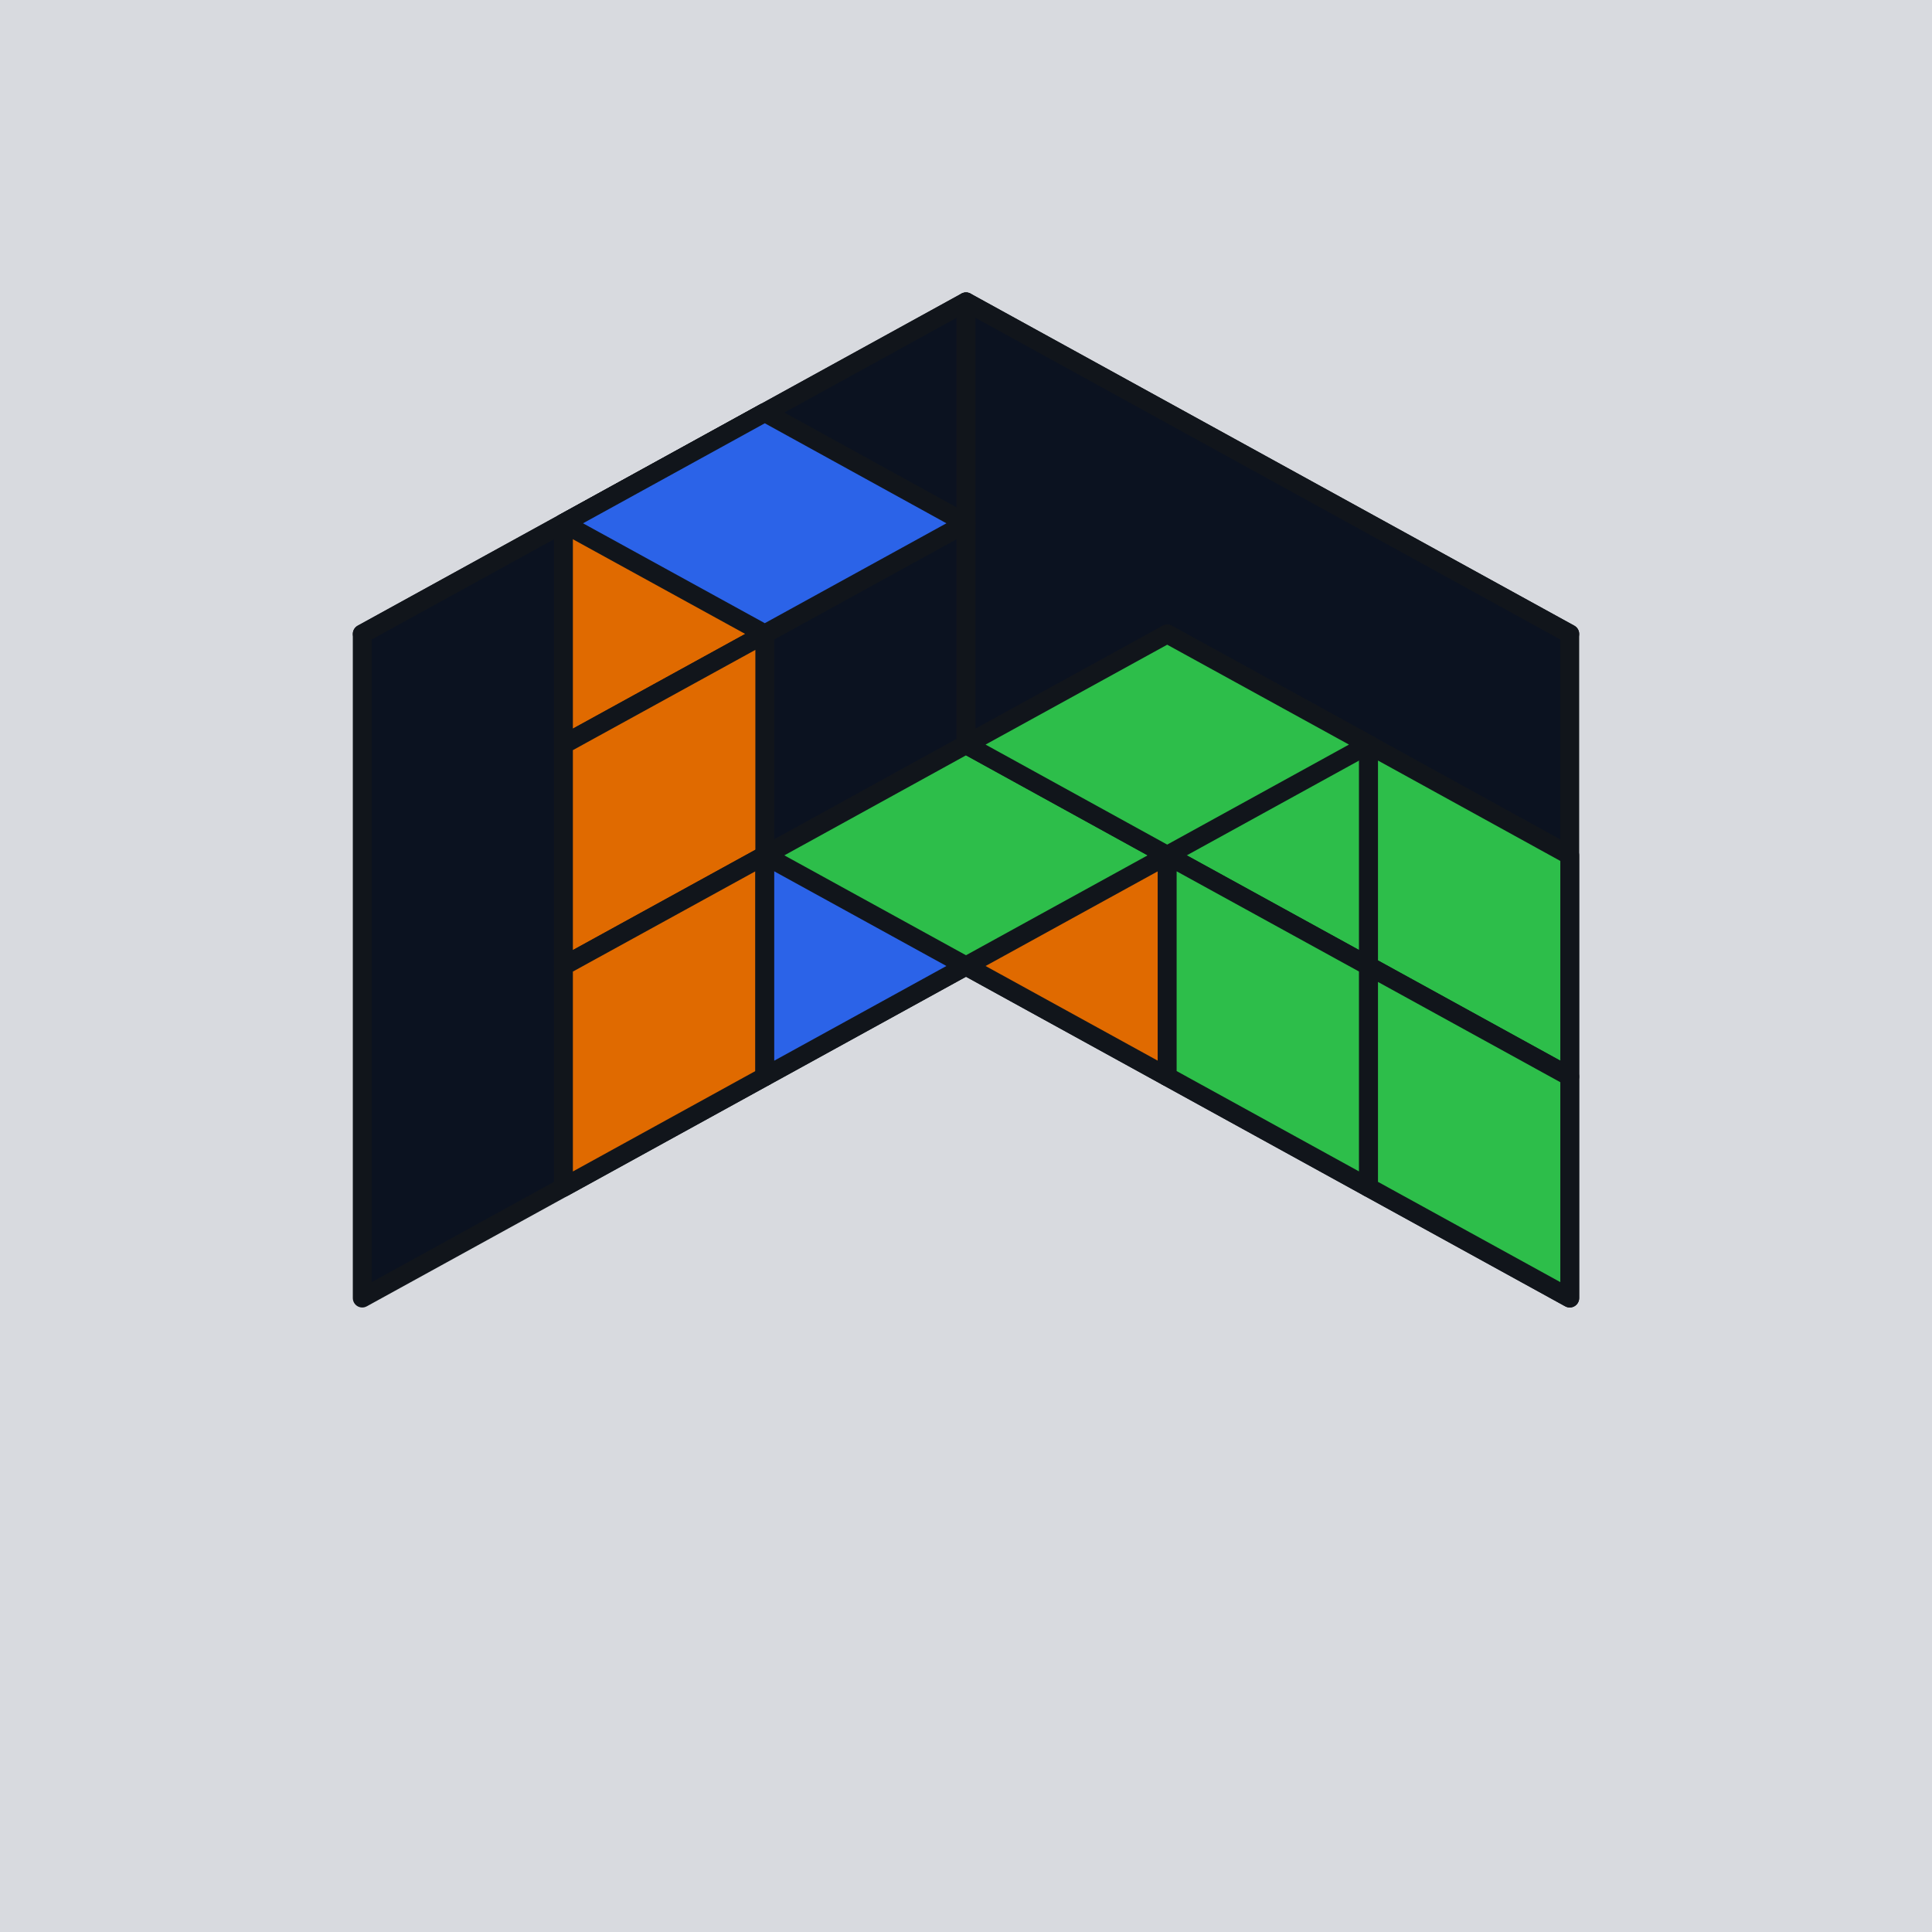
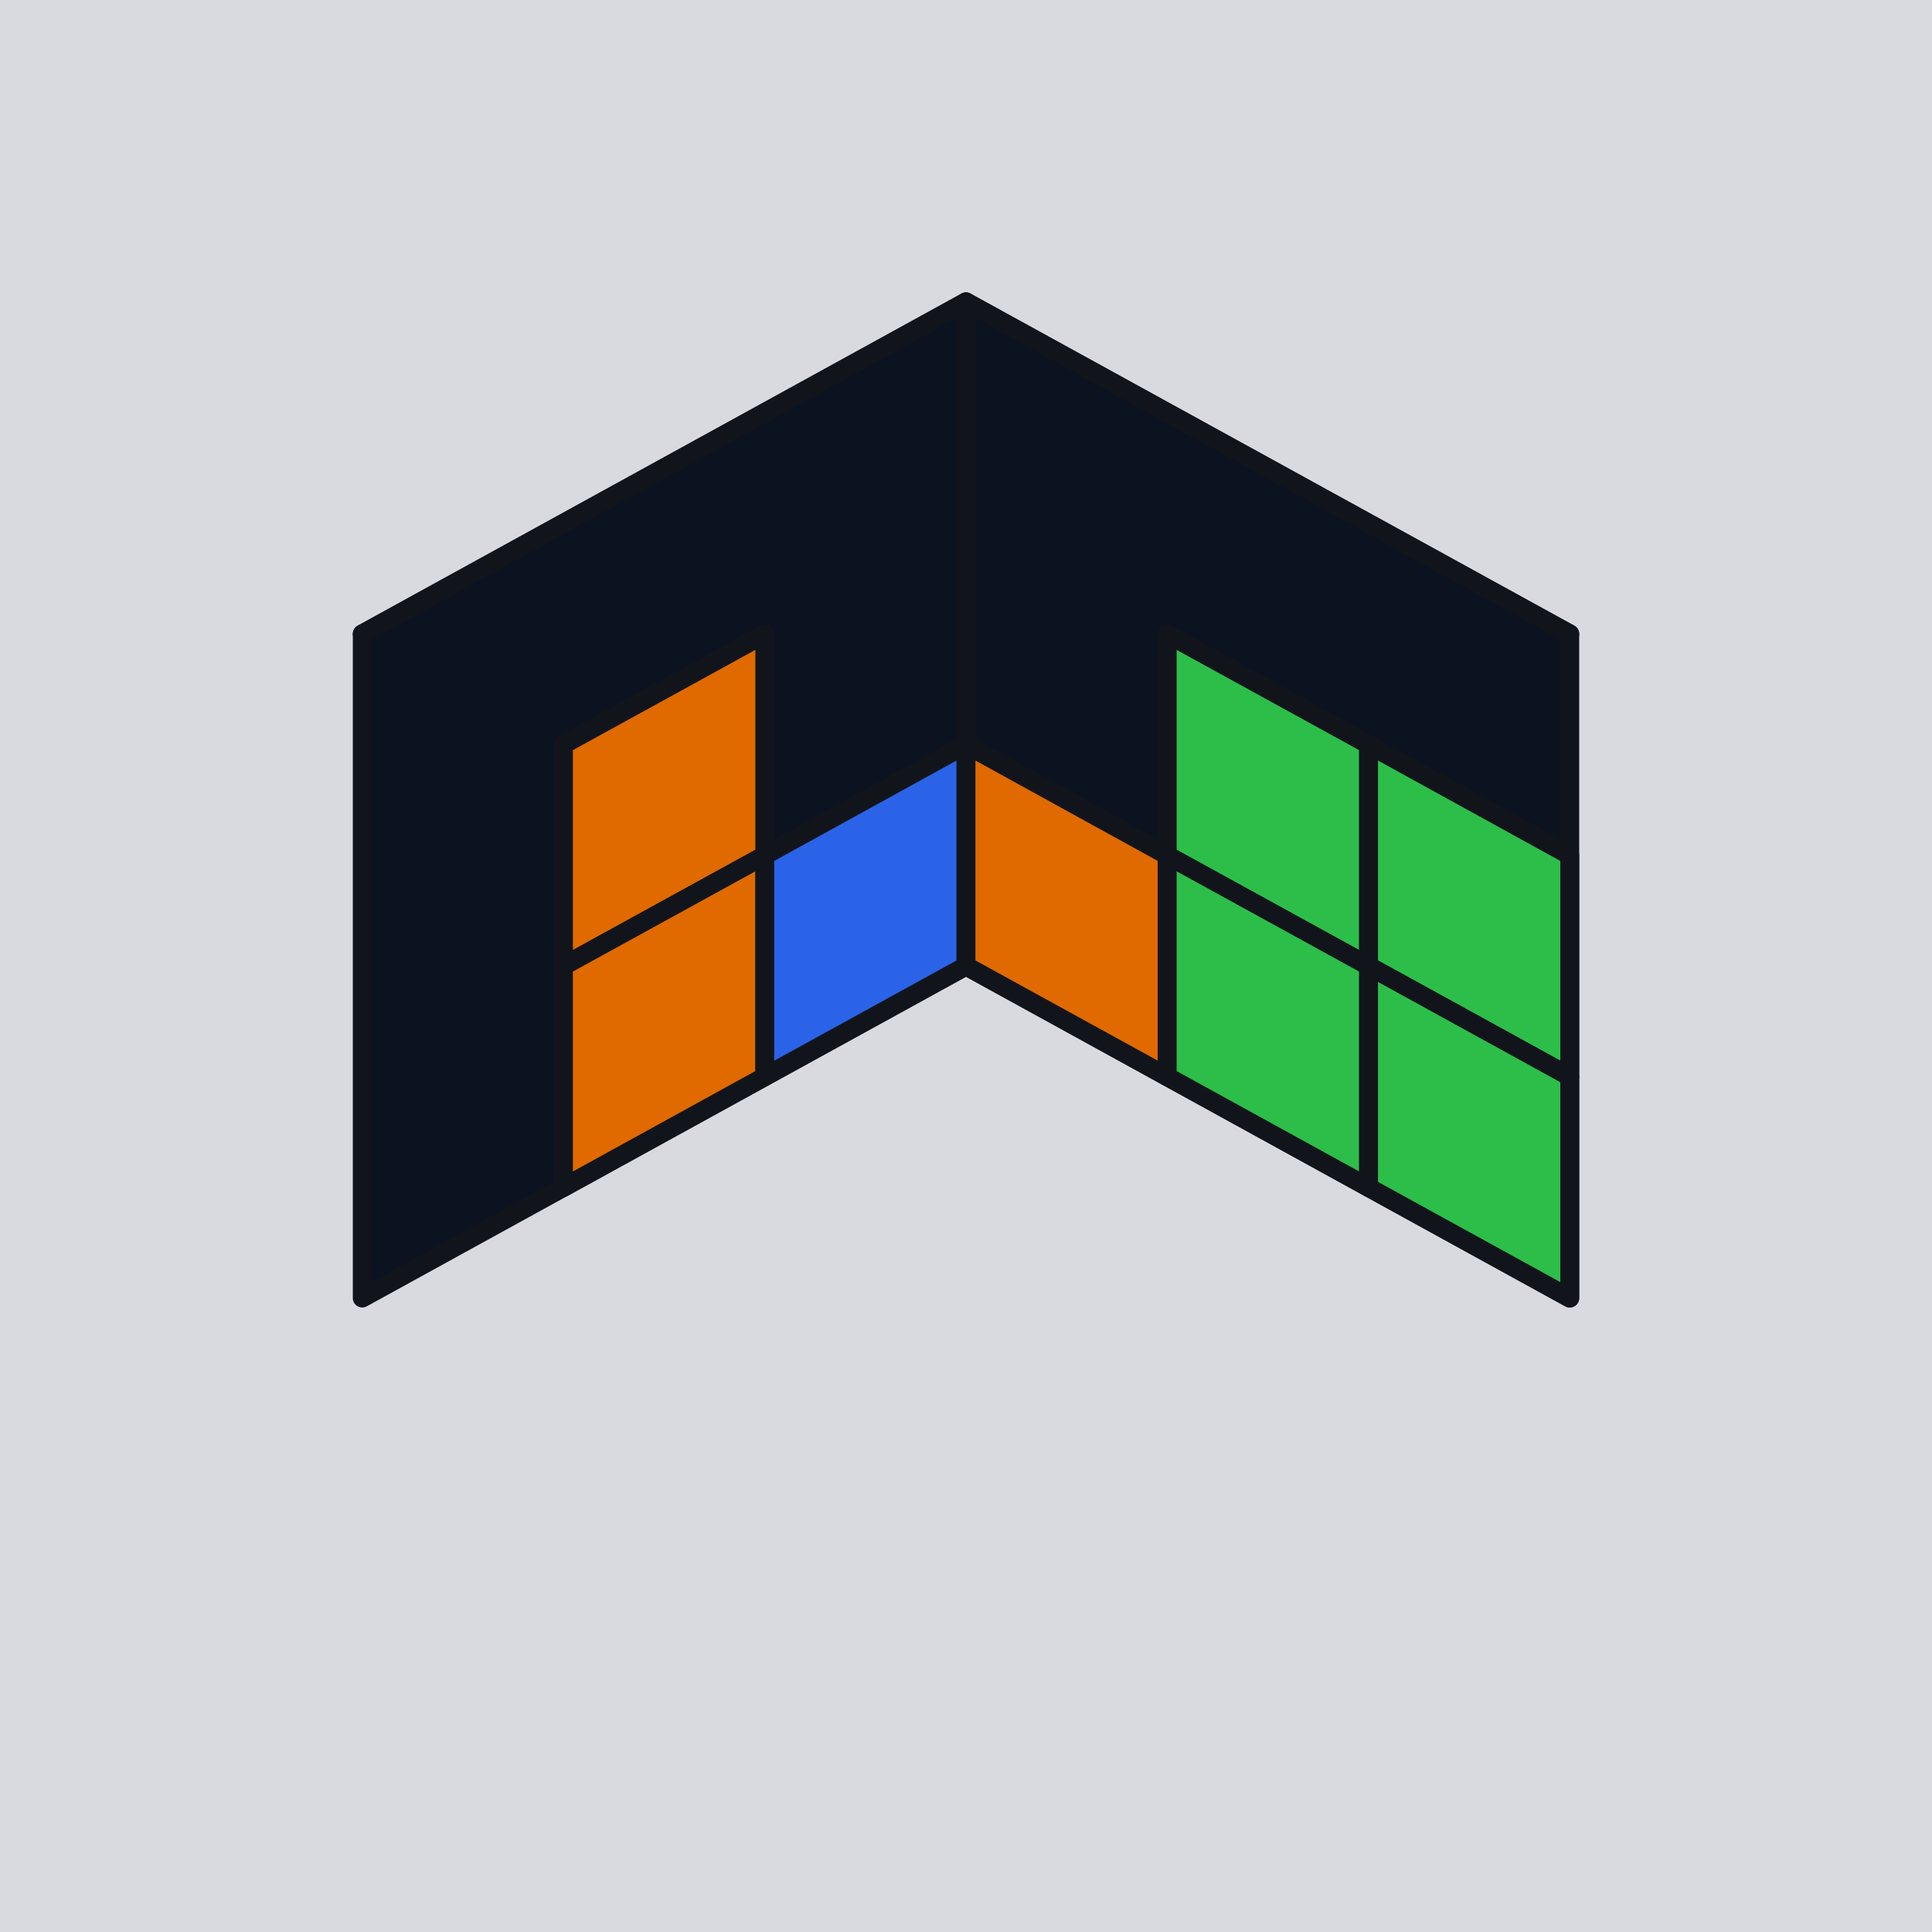
<svg xmlns="http://www.w3.org/2000/svg" viewBox="0 0 128 128">
  <rect x="0" y="0" width="128" height="128" fill="#D8DADF" />
  <polygon points="64.00,64.00 104.00,42.00 64.00,20.00 24.00,42.00" fill="#0B1220" stroke="#11151B" stroke-width="1.25" stroke-linejoin="round" />
  <polygon points="24.00,42.00 64.00,20.00 64.00,64.00 24.00,86.00" fill="#0B1220" stroke="#11151B" stroke-width="1.25" stroke-linejoin="round" />
  <polygon points="64.00,20.00 104.00,42.00 104.00,86.00 64.00,64.00" fill="#0B1220" stroke="#11151B" stroke-width="1.25" stroke-linejoin="round" />
-   <polygon points="37.33,34.67 50.67,27.33 50.67,42.00 37.33,49.33" fill="#E06A00" stroke="#11151B" stroke-width="1.25" stroke-linejoin="round" />
  <polygon points="37.33,49.33 50.67,42.00 50.67,56.67 37.33,64.00" fill="#E06A00" stroke="#11151B" stroke-width="1.25" stroke-linejoin="round" />
  <polygon points="37.33,64.00 50.67,56.67 50.67,71.33 37.33,78.67" fill="#E06A00" stroke="#11151B" stroke-width="1.25" stroke-linejoin="round" />
  <polygon points="50.67,56.67 64.00,49.33 64.00,64.00 50.67,71.33" fill="#2B63E8" stroke="#11151B" stroke-width="1.25" stroke-linejoin="round" />
  <polygon points="77.33,42.00 90.67,49.33 90.67,64.00 77.33,56.67" fill="#2DBE4A" stroke="#11151B" stroke-width="1.25" stroke-linejoin="round" />
  <polygon points="90.67,49.33 104.00,56.67 104.00,71.33 90.67,64.00" fill="#2DBE4A" stroke="#11151B" stroke-width="1.25" stroke-linejoin="round" />
  <polygon points="64.00,49.33 77.33,56.67 77.33,71.33 64.00,64.00" fill="#E06A00" stroke="#11151B" stroke-width="1.25" stroke-linejoin="round" />
  <polygon points="77.33,56.67 90.67,64.00 90.67,78.67 77.33,71.33" fill="#2DBE4A" stroke="#11151B" stroke-width="1.25" stroke-linejoin="round" />
  <polygon points="90.67,64.00 104.00,71.33 104.00,86.00 90.67,78.67" fill="#2DBE4A" stroke="#11151B" stroke-width="1.25" stroke-linejoin="round" />
-   <polygon points="64.00,64.00 77.33,56.67 64.00,49.33 50.67,56.67" fill="#2DBE4A" stroke="#11151B" stroke-width="1.25" stroke-linejoin="round" />
-   <polygon points="77.33,56.67 90.67,49.33 77.33,42.00 64.00,49.33" fill="#2DBE4A" stroke="#11151B" stroke-width="1.25" stroke-linejoin="round" />
-   <polygon points="50.67,42.00 64.00,34.67 50.67,27.33 37.33,34.67" fill="#2B63E8" stroke="#11151B" stroke-width="1.25" stroke-linejoin="round" />
</svg>
